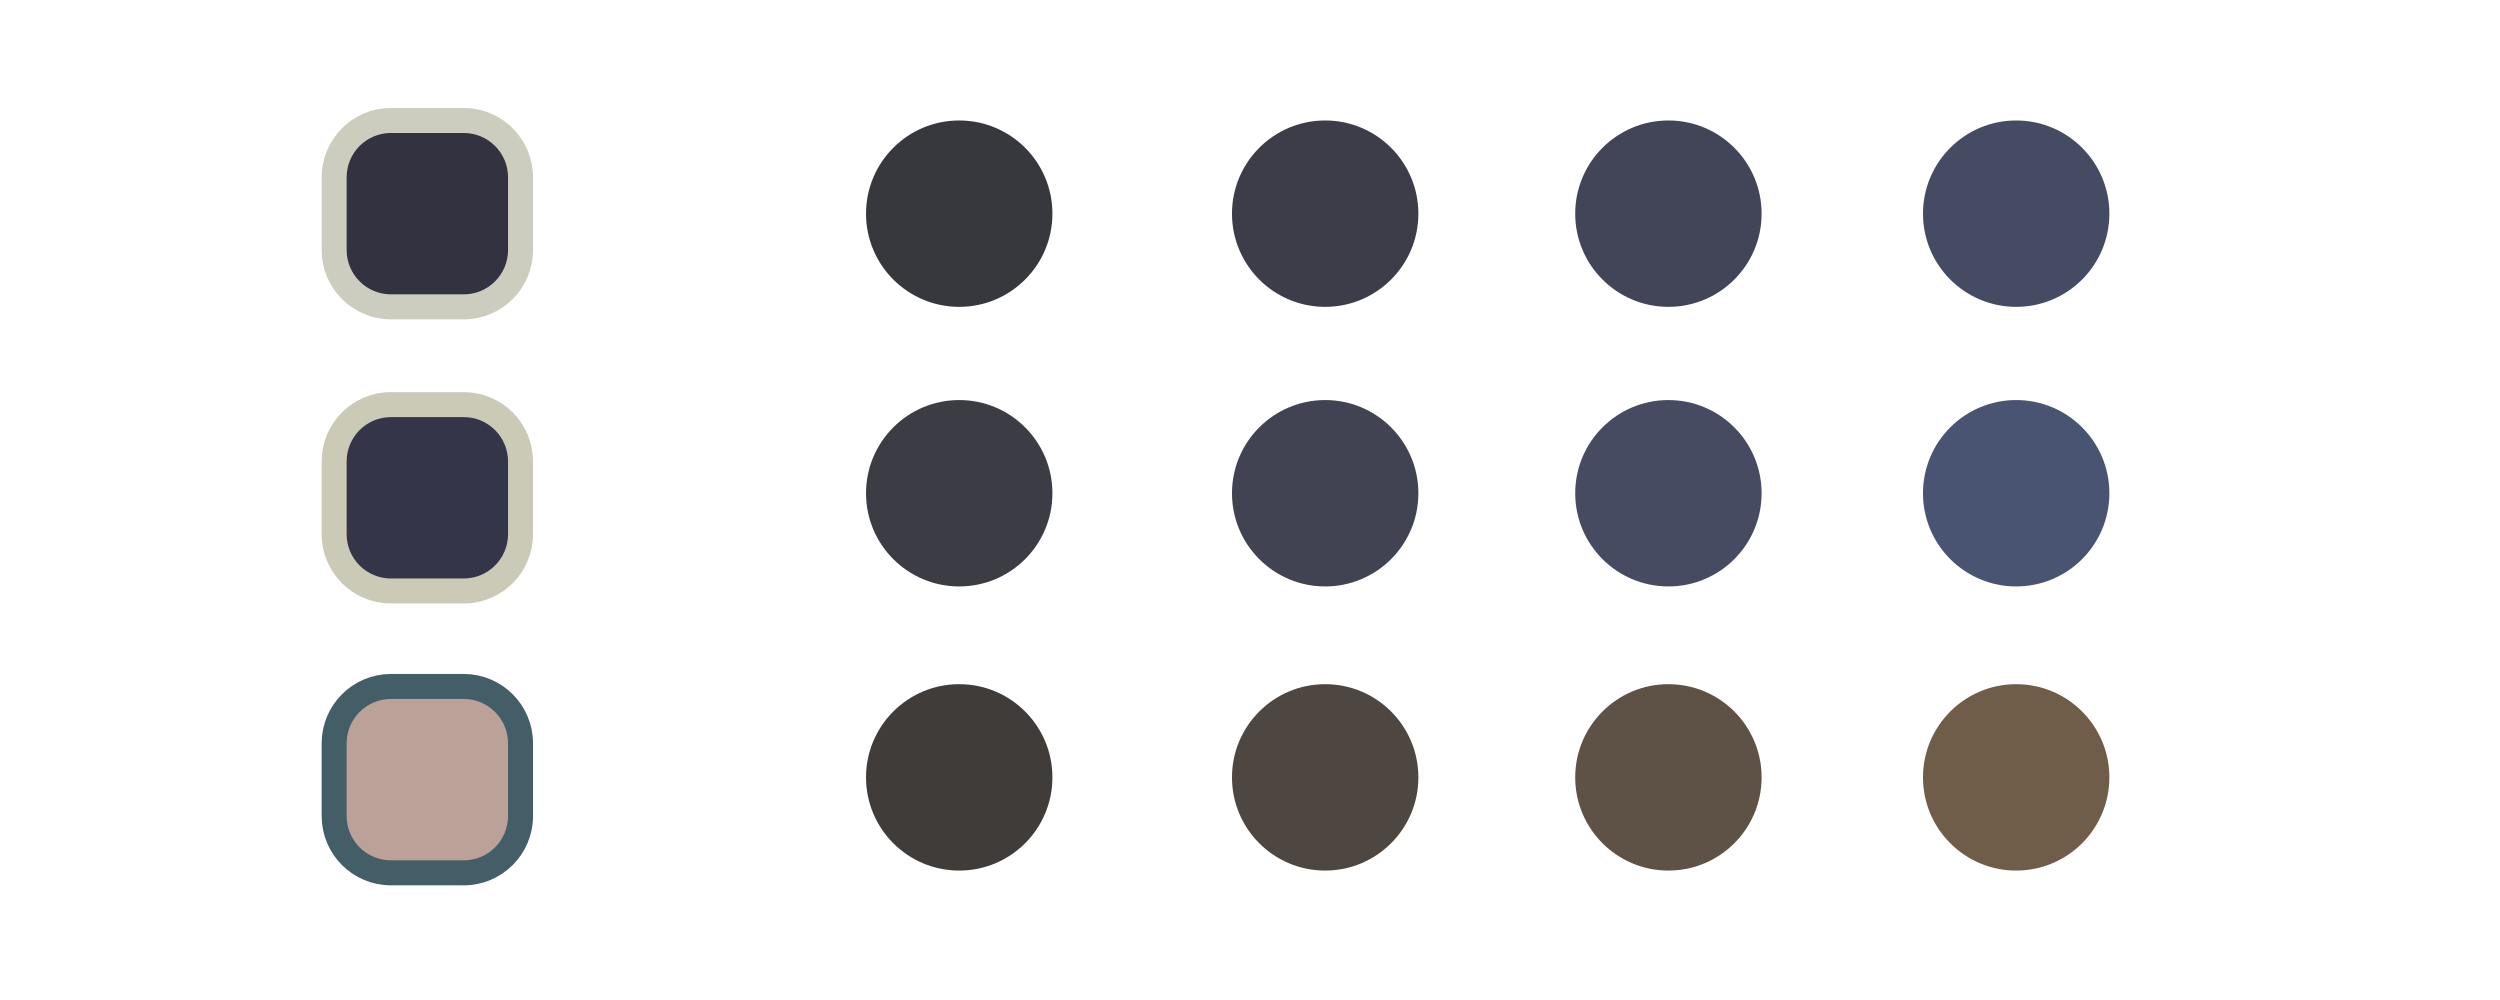
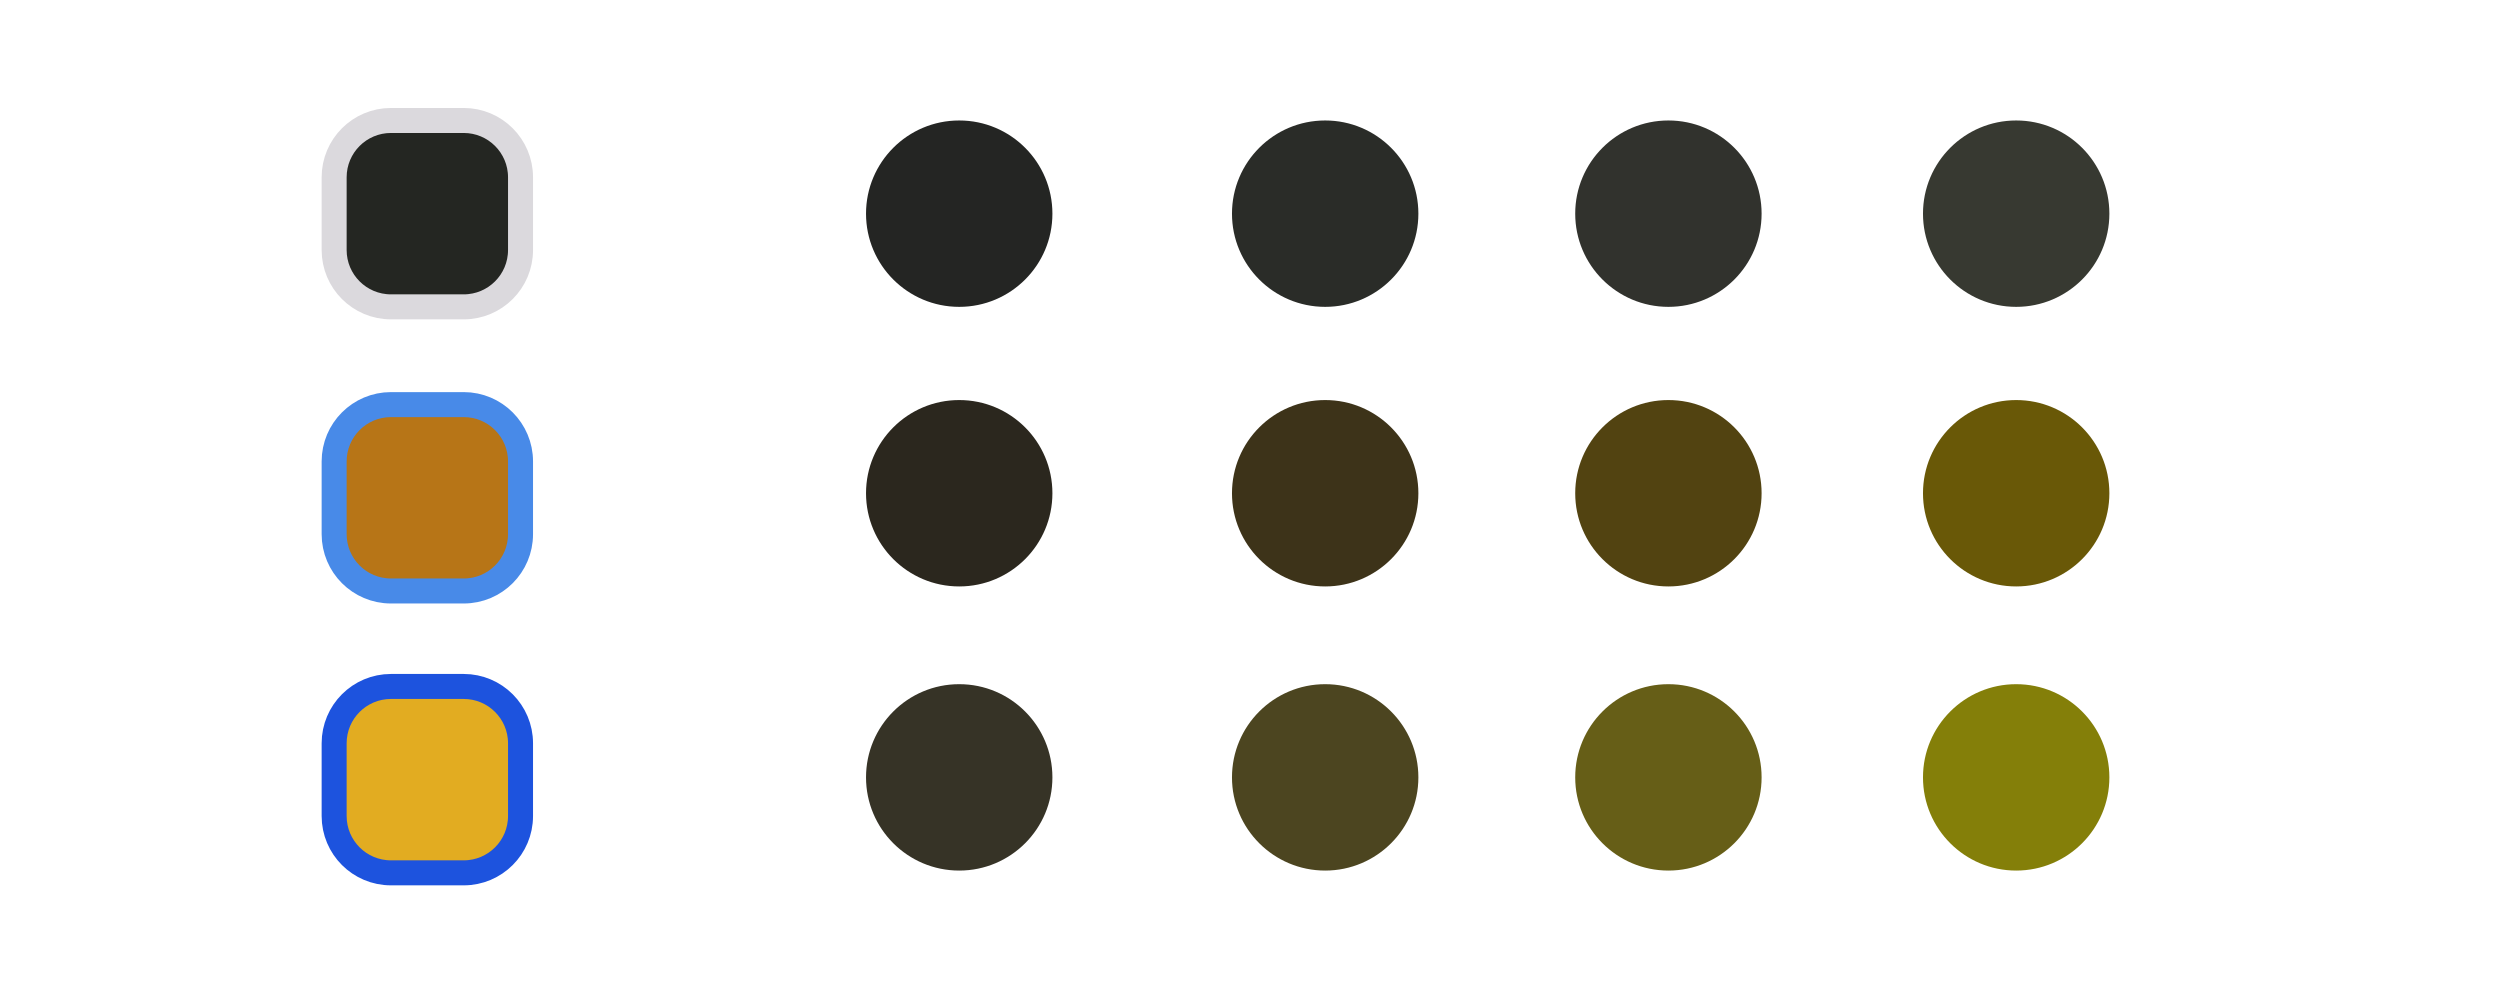
<svg xmlns="http://www.w3.org/2000/svg" width="1000" height="400" viewBox="0 0 264.583 105.833" version="1.1" id="svg1">
  <defs id="defs1" />
  <g id="layer1">
-     <rect style="fill:#333241;fill-opacity:1;stroke:#CCCDBE;stroke-width:2.646;stroke-linecap:round;stroke-linejoin:round;stroke-dasharray:none;stroke-opacity:1;paint-order:fill markers stroke" id="rect1" width="19.726" height="19.726" x="35.363" y="12.75" ry="6.014" />
-     <rect style="fill:#353549;fill-opacity:1;stroke:#CACAB6;stroke-width:2.646;stroke-linecap:round;stroke-linejoin:round;stroke-dasharray:none;stroke-opacity:1;paint-order:fill markers stroke" id="rect2" width="19.726" height="19.726" x="35.363" y="42.82" ry="6.014" />
-     <rect style="fill:#BBA197;fill-opacity:1;stroke:#445E68;stroke-width:2.646;stroke-linecap:round;stroke-linejoin:round;stroke-dasharray:none;stroke-opacity:1;paint-order:fill markers stroke" id="rect3" width="19.726" height="19.726" x="35.363" y="72.65" ry="6.014" />
-     <rect style="fill:#37373E;fill-opacity:1;stroke:none;stroke-width:2.646;stroke-linecap:round;stroke-linejoin:round;stroke-dasharray:none;stroke-opacity:1;paint-order:fill markers stroke" id="rect4" width="19.726" height="19.726" x="91.654" y="12.75" ry="9.863" />
-     <rect style="fill:#3D3D4A;fill-opacity:1;stroke:none;stroke-width:2.646;stroke-linecap:round;stroke-linejoin:round;stroke-dasharray:none;stroke-opacity:1;paint-order:fill markers stroke" id="rect5" width="19.726" height="19.726" x="130.385" y="12.75" ry="9.863" />
-     <rect style="fill:#424457;fill-opacity:1;stroke:none;stroke-width:2.646;stroke-linecap:round;stroke-linejoin:round;stroke-dasharray:none;stroke-opacity:1;paint-order:fill markers stroke" id="rect6" width="19.726" height="19.726" x="166.71" y="12.75" ry="9.863" />
-     <rect style="fill:#464B64;fill-opacity:1;stroke:none;stroke-width:2.646;stroke-linecap:round;stroke-linejoin:round;stroke-dasharray:none;stroke-opacity:1;paint-order:fill markers stroke" id="rect7" width="19.726" height="19.726" x="203.516" y="12.75" ry="9.863" />
-     <rect style="fill:#3B3C44;fill-opacity:1;stroke:none;stroke-width:2.646;stroke-linecap:round;stroke-linejoin:round;stroke-dasharray:none;stroke-opacity:1;paint-order:fill markers stroke" id="rect8" width="19.726" height="19.726" x="91.654" y="42.339" ry="9.863" />
-     <rect style="fill:#414352;fill-opacity:1;stroke:none;stroke-width:2.646;stroke-linecap:round;stroke-linejoin:round;stroke-dasharray:none;stroke-opacity:1;paint-order:fill markers stroke" id="rect9" width="19.726" height="19.726" x="130.385" y="42.339" ry="9.863" />
-     <rect style="fill:#464B62;fill-opacity:1;stroke:none;stroke-width:2.646;stroke-linecap:round;stroke-linejoin:round;stroke-dasharray:none;stroke-opacity:1;paint-order:fill markers stroke" id="rect10" width="19.726" height="19.726" x="166.71" y="42.339" ry="9.863" />
-     <rect style="fill:#495372;fill-opacity:1;stroke:none;stroke-width:2.646;stroke-linecap:round;stroke-linejoin:round;stroke-dasharray:none;stroke-opacity:1;paint-order:fill markers stroke" id="rect11" width="19.726" height="19.726" x="203.516" y="42.339" ry="9.863" />
-     <rect style="fill:#3F3C3A;fill-opacity:1;stroke:none;stroke-width:2.646;stroke-linecap:round;stroke-linejoin:round;stroke-dasharray:none;stroke-opacity:1;paint-order:fill markers stroke" id="rect12" width="19.726" height="19.726" x="91.654" y="72.409" ry="9.863" />
-     <rect style="fill:#4E4640;fill-opacity:1;stroke:none;stroke-width:2.646;stroke-linecap:round;stroke-linejoin:round;stroke-dasharray:none;stroke-opacity:1;paint-order:fill markers stroke" id="rect13" width="19.726" height="19.726" x="130.385" y="72.409" ry="9.863" />
-     <rect style="fill:#5E5145;fill-opacity:1;stroke:none;stroke-width:2.646;stroke-linecap:round;stroke-linejoin:round;stroke-dasharray:none;stroke-opacity:1;paint-order:fill markers stroke" id="rect14" width="19.726" height="19.726" x="166.71" y="72.409" ry="9.863" />
-     <rect style="fill:#705D49;fill-opacity:1;stroke:none;stroke-width:2.646;stroke-linecap:round;stroke-linejoin:round;stroke-dasharray:none;stroke-opacity:1;paint-order:fill markers stroke" id="rect15" width="19.726" height="19.726" x="203.516" y="72.409" ry="9.863" />
+     <rect style="fill:#242622;fill-opacity:1;stroke:#DBD9DD;stroke-width:2.646;stroke-linecap:round;stroke-linejoin:round;stroke-dasharray:none;stroke-opacity:1;paint-order:fill markers stroke" id="rect1" width="19.726" height="19.726" x="35.363" y="12.75" ry="6.014" />
+     <rect style="fill:#B77517;fill-opacity:1;stroke:#488AE8;stroke-width:2.646;stroke-linecap:round;stroke-linejoin:round;stroke-dasharray:none;stroke-opacity:1;paint-order:fill markers stroke" id="rect2" width="19.726" height="19.726" x="35.363" y="42.82" ry="6.014" />
+     <rect style="fill:#E2AC21;fill-opacity:1;stroke:#1D53DE;stroke-width:2.646;stroke-linecap:round;stroke-linejoin:round;stroke-dasharray:none;stroke-opacity:1;paint-order:fill markers stroke" id="rect3" width="19.726" height="19.726" x="35.363" y="72.65" ry="6.014" />
+     <rect style="fill:#242523;fill-opacity:1;stroke:none;stroke-width:2.646;stroke-linecap:round;stroke-linejoin:round;stroke-dasharray:none;stroke-opacity:1;paint-order:fill markers stroke" id="rect4" width="19.726" height="19.726" x="91.654" y="12.75" ry="9.863" />
+     <rect style="fill:#2A2C28;fill-opacity:1;stroke:none;stroke-width:2.646;stroke-linecap:round;stroke-linejoin:round;stroke-dasharray:none;stroke-opacity:1;paint-order:fill markers stroke" id="rect5" width="19.726" height="19.726" x="130.385" y="12.75" ry="9.863" />
+     <rect style="fill:#31322D;fill-opacity:1;stroke:none;stroke-width:2.646;stroke-linecap:round;stroke-linejoin:round;stroke-dasharray:none;stroke-opacity:1;paint-order:fill markers stroke" id="rect6" width="19.726" height="19.726" x="166.71" y="12.75" ry="9.863" />
+     <rect style="fill:#373931;fill-opacity:1;stroke:none;stroke-width:2.646;stroke-linecap:round;stroke-linejoin:round;stroke-dasharray:none;stroke-opacity:1;paint-order:fill markers stroke" id="rect7" width="19.726" height="19.726" x="203.516" y="12.75" ry="9.863" />
+     <rect style="fill:#2B271E;fill-opacity:1;stroke:none;stroke-width:2.646;stroke-linecap:round;stroke-linejoin:round;stroke-dasharray:none;stroke-opacity:1;paint-order:fill markers stroke" id="rect8" width="19.726" height="19.726" x="91.654" y="42.339" ry="9.863" />
+     <rect style="fill:#3D3319;fill-opacity:1;stroke:none;stroke-width:2.646;stroke-linecap:round;stroke-linejoin:round;stroke-dasharray:none;stroke-opacity:1;paint-order:fill markers stroke" id="rect9" width="19.726" height="19.726" x="130.385" y="42.339" ry="9.863" />
+     <rect style="fill:#524311;fill-opacity:1;stroke:none;stroke-width:2.646;stroke-linecap:round;stroke-linejoin:round;stroke-dasharray:none;stroke-opacity:1;paint-order:fill markers stroke" id="rect10" width="19.726" height="19.726" x="166.71" y="42.339" ry="9.863" />
+     <rect style="fill:#695807;fill-opacity:1;stroke:none;stroke-width:2.646;stroke-linecap:round;stroke-linejoin:round;stroke-dasharray:none;stroke-opacity:1;paint-order:fill markers stroke" id="rect11" width="19.726" height="19.726" x="203.516" y="42.339" ry="9.863" />
+     <rect style="fill:#363326;fill-opacity:1;stroke:none;stroke-width:2.646;stroke-linecap:round;stroke-linejoin:round;stroke-dasharray:none;stroke-opacity:1;paint-order:fill markers stroke" id="rect12" width="19.726" height="19.726" x="91.654" y="72.409" ry="9.863" />
+     <rect style="fill:#4C4520;fill-opacity:1;stroke:none;stroke-width:2.646;stroke-linecap:round;stroke-linejoin:round;stroke-dasharray:none;stroke-opacity:1;paint-order:fill markers stroke" id="rect13" width="19.726" height="19.726" x="130.385" y="72.409" ry="9.863" />
+     <rect style="fill:#665E17;fill-opacity:1;stroke:none;stroke-width:2.646;stroke-linecap:round;stroke-linejoin:round;stroke-dasharray:none;stroke-opacity:1;paint-order:fill markers stroke" id="rect14" width="19.726" height="19.726" x="166.71" y="72.409" ry="9.863" />
+     <rect style="fill:#847F09;fill-opacity:1;stroke:none;stroke-width:2.646;stroke-linecap:round;stroke-linejoin:round;stroke-dasharray:none;stroke-opacity:1;paint-order:fill markers stroke" id="rect15" width="19.726" height="19.726" x="203.516" y="72.409" ry="9.863" />
  </g>
</svg>
